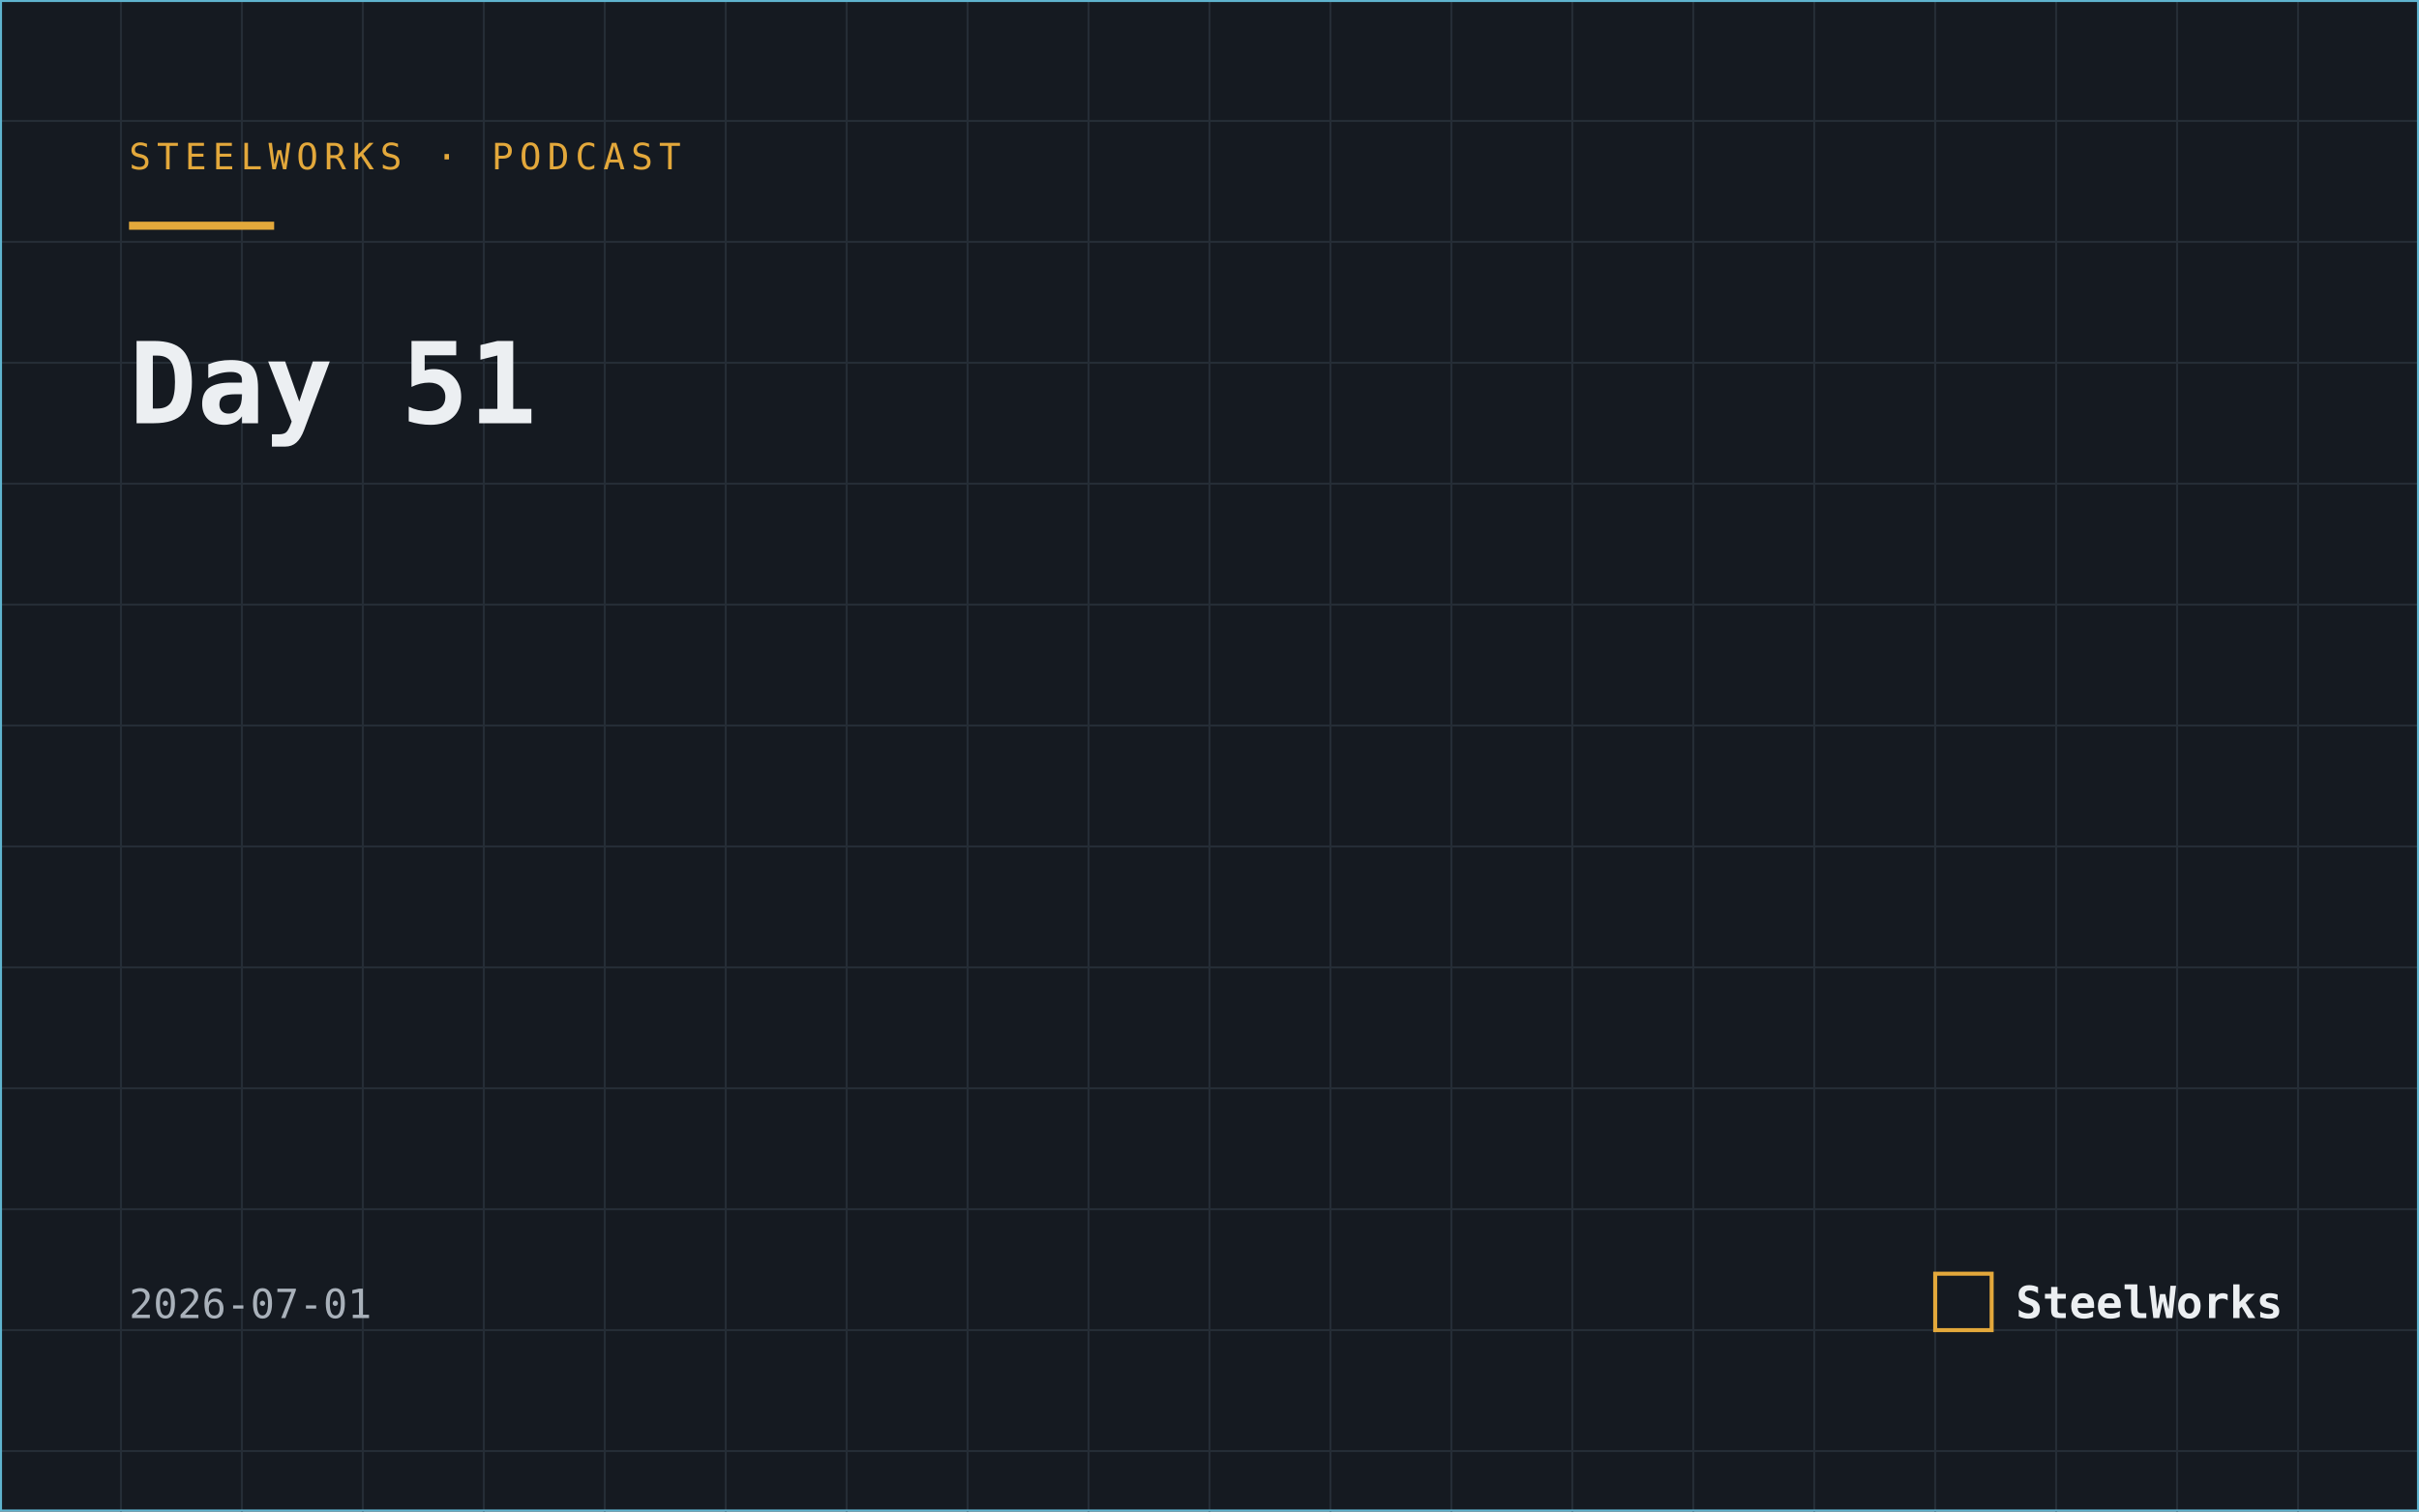
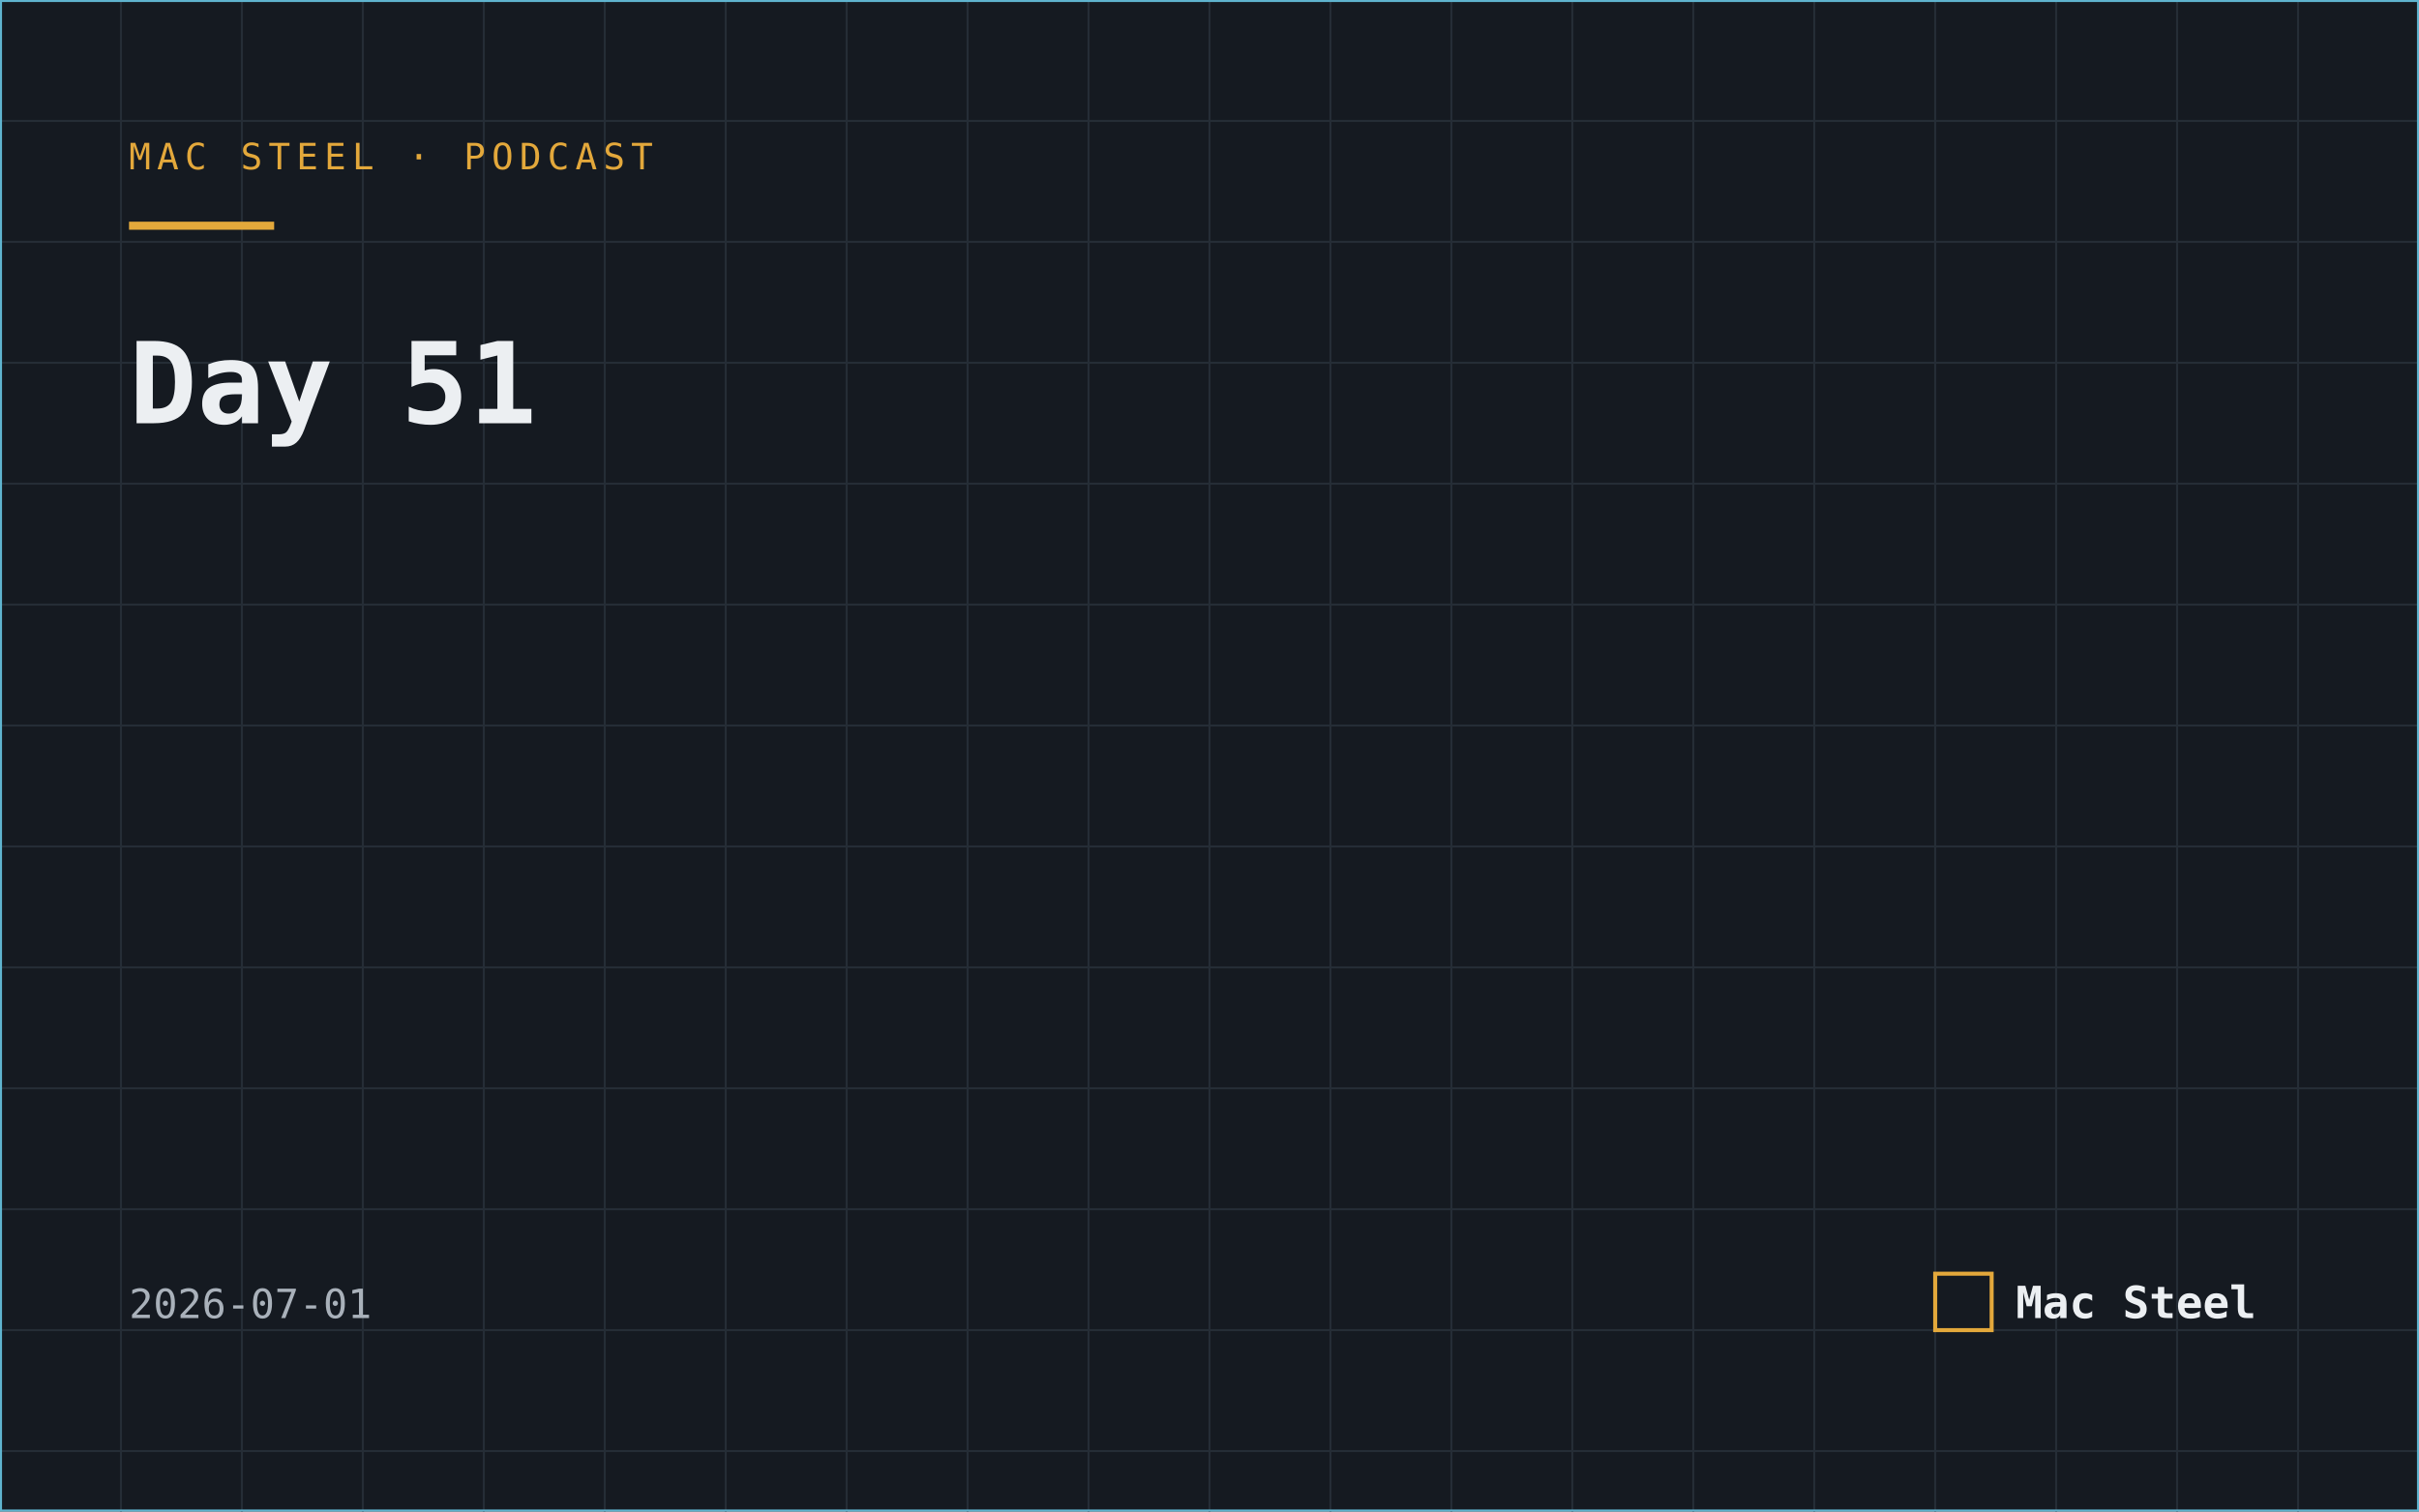
<svg xmlns="http://www.w3.org/2000/svg" viewBox="0 0 1200 750" width="1200" height="750" role="img" aria-label="Podcast: Day 51">
  <rect width="1200" height="750" fill="#151a21" />
  <line x1="60" y1="0" x2="60" y2="750" stroke="#252d36" stroke-width="1" />
  <line x1="120" y1="0" x2="120" y2="750" stroke="#252d36" stroke-width="1" />
  <line x1="180" y1="0" x2="180" y2="750" stroke="#252d36" stroke-width="1" />
  <line x1="240" y1="0" x2="240" y2="750" stroke="#252d36" stroke-width="1" />
  <line x1="300" y1="0" x2="300" y2="750" stroke="#252d36" stroke-width="1" />
  <line x1="360" y1="0" x2="360" y2="750" stroke="#252d36" stroke-width="1" />
  <line x1="420" y1="0" x2="420" y2="750" stroke="#252d36" stroke-width="1" />
  <line x1="480" y1="0" x2="480" y2="750" stroke="#252d36" stroke-width="1" />
  <line x1="540" y1="0" x2="540" y2="750" stroke="#252d36" stroke-width="1" />
  <line x1="600" y1="0" x2="600" y2="750" stroke="#252d36" stroke-width="1" />
  <line x1="660" y1="0" x2="660" y2="750" stroke="#252d36" stroke-width="1" />
  <line x1="720" y1="0" x2="720" y2="750" stroke="#252d36" stroke-width="1" />
  <line x1="780" y1="0" x2="780" y2="750" stroke="#252d36" stroke-width="1" />
  <line x1="840" y1="0" x2="840" y2="750" stroke="#252d36" stroke-width="1" />
  <line x1="900" y1="0" x2="900" y2="750" stroke="#252d36" stroke-width="1" />
  <line x1="960" y1="0" x2="960" y2="750" stroke="#252d36" stroke-width="1" />
  <line x1="1020" y1="0" x2="1020" y2="750" stroke="#252d36" stroke-width="1" />
  <line x1="1080" y1="0" x2="1080" y2="750" stroke="#252d36" stroke-width="1" />
  <line x1="1140" y1="0" x2="1140" y2="750" stroke="#252d36" stroke-width="1" />
  <line x1="0" y1="60" x2="1200" y2="60" stroke="#252d36" stroke-width="1" />
  <line x1="0" y1="120" x2="1200" y2="120" stroke="#252d36" stroke-width="1" />
  <line x1="0" y1="180" x2="1200" y2="180" stroke="#252d36" stroke-width="1" />
  <line x1="0" y1="240" x2="1200" y2="240" stroke="#252d36" stroke-width="1" />
  <line x1="0" y1="300" x2="1200" y2="300" stroke="#252d36" stroke-width="1" />
  <line x1="0" y1="360" x2="1200" y2="360" stroke="#252d36" stroke-width="1" />
  <line x1="0" y1="420" x2="1200" y2="420" stroke="#252d36" stroke-width="1" />
  <line x1="0" y1="480" x2="1200" y2="480" stroke="#252d36" stroke-width="1" />
  <line x1="0" y1="540" x2="1200" y2="540" stroke="#252d36" stroke-width="1" />
  <line x1="0" y1="600" x2="1200" y2="600" stroke="#252d36" stroke-width="1" />
  <line x1="0" y1="660" x2="1200" y2="660" stroke="#252d36" stroke-width="1" />
  <line x1="0" y1="720" x2="1200" y2="720" stroke="#252d36" stroke-width="1" />
-   <text x="64" y="84" font-family="JetBrains Mono, ui-monospace, Menlo, Consolas, monospace" font-size="18" fill="#e3a83b" text-anchor="start" font-weight="normal" letter-spacing="3">STEELWORKS · PODCAST</text>
+   <text x="64" y="84" font-family="JetBrains Mono, ui-monospace, Menlo, Consolas, monospace" font-size="18" fill="#e3a83b" text-anchor="start" font-weight="normal" letter-spacing="3">MAC STEEL · PODCAST</text>
  <rect x="64" y="110" width="72" height="4" fill="#e3a83b" />
  <text x="64" y="210" font-family="JetBrains Mono, ui-monospace, Menlo, Consolas, monospace" font-size="56" fill="#eceff2" text-anchor="start" font-weight="bold">Day 51</text>
  <text x="64" y="654" font-family="JetBrains Mono, ui-monospace, Menlo, Consolas, monospace" font-size="20" fill="#a9b1ba" text-anchor="start" font-weight="normal">2026-07-01</text>
  <rect x="960" y="632" width="28" height="28" fill="none" stroke="#e3a83b" stroke-width="2" />
-   <text x="1000" y="654" font-family="JetBrains Mono, ui-monospace, Menlo, Consolas, monospace" font-size="22" fill="#eceff2" text-anchor="start" font-weight="bold">SteelWorks</text>
+   <text x="1000" y="654" font-family="JetBrains Mono, ui-monospace, Menlo, Consolas, monospace" font-size="22" fill="#eceff2" text-anchor="start" font-weight="bold">Mac Steel</text>
  <rect x="0.5" y="0.5" width="1199" height="749" fill="none" stroke="#5fb4cf" stroke-width="1" />
</svg>
